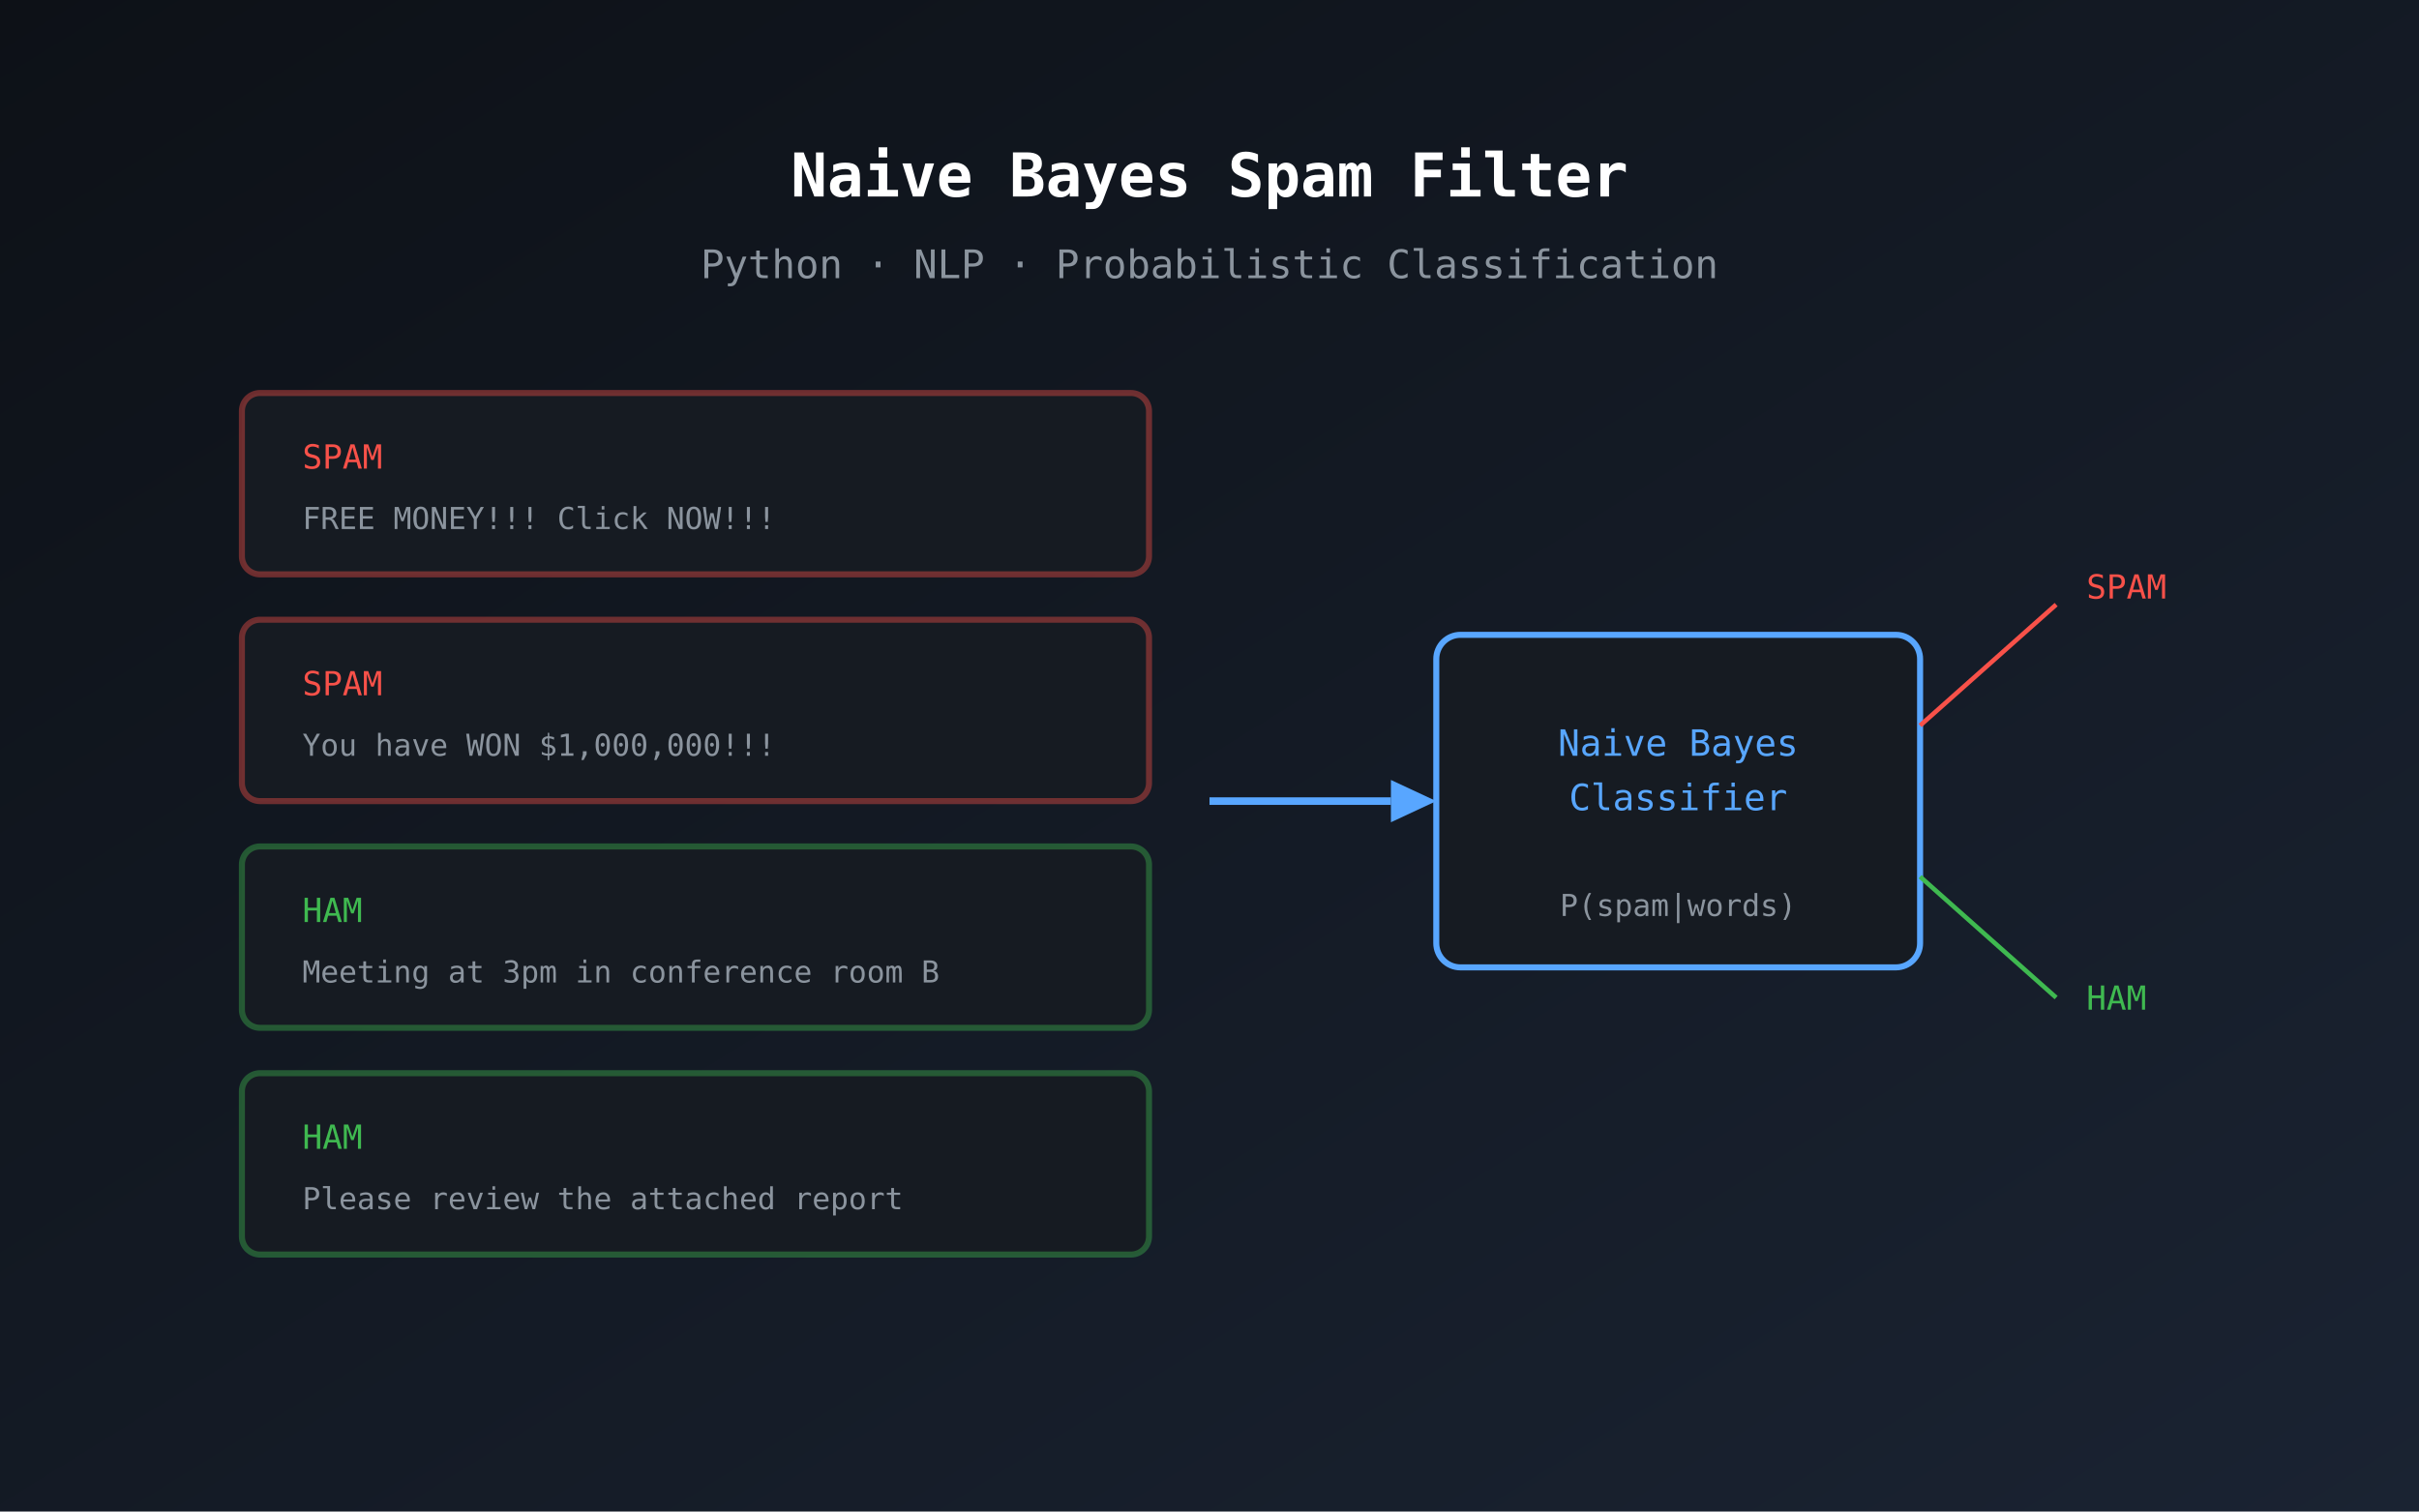
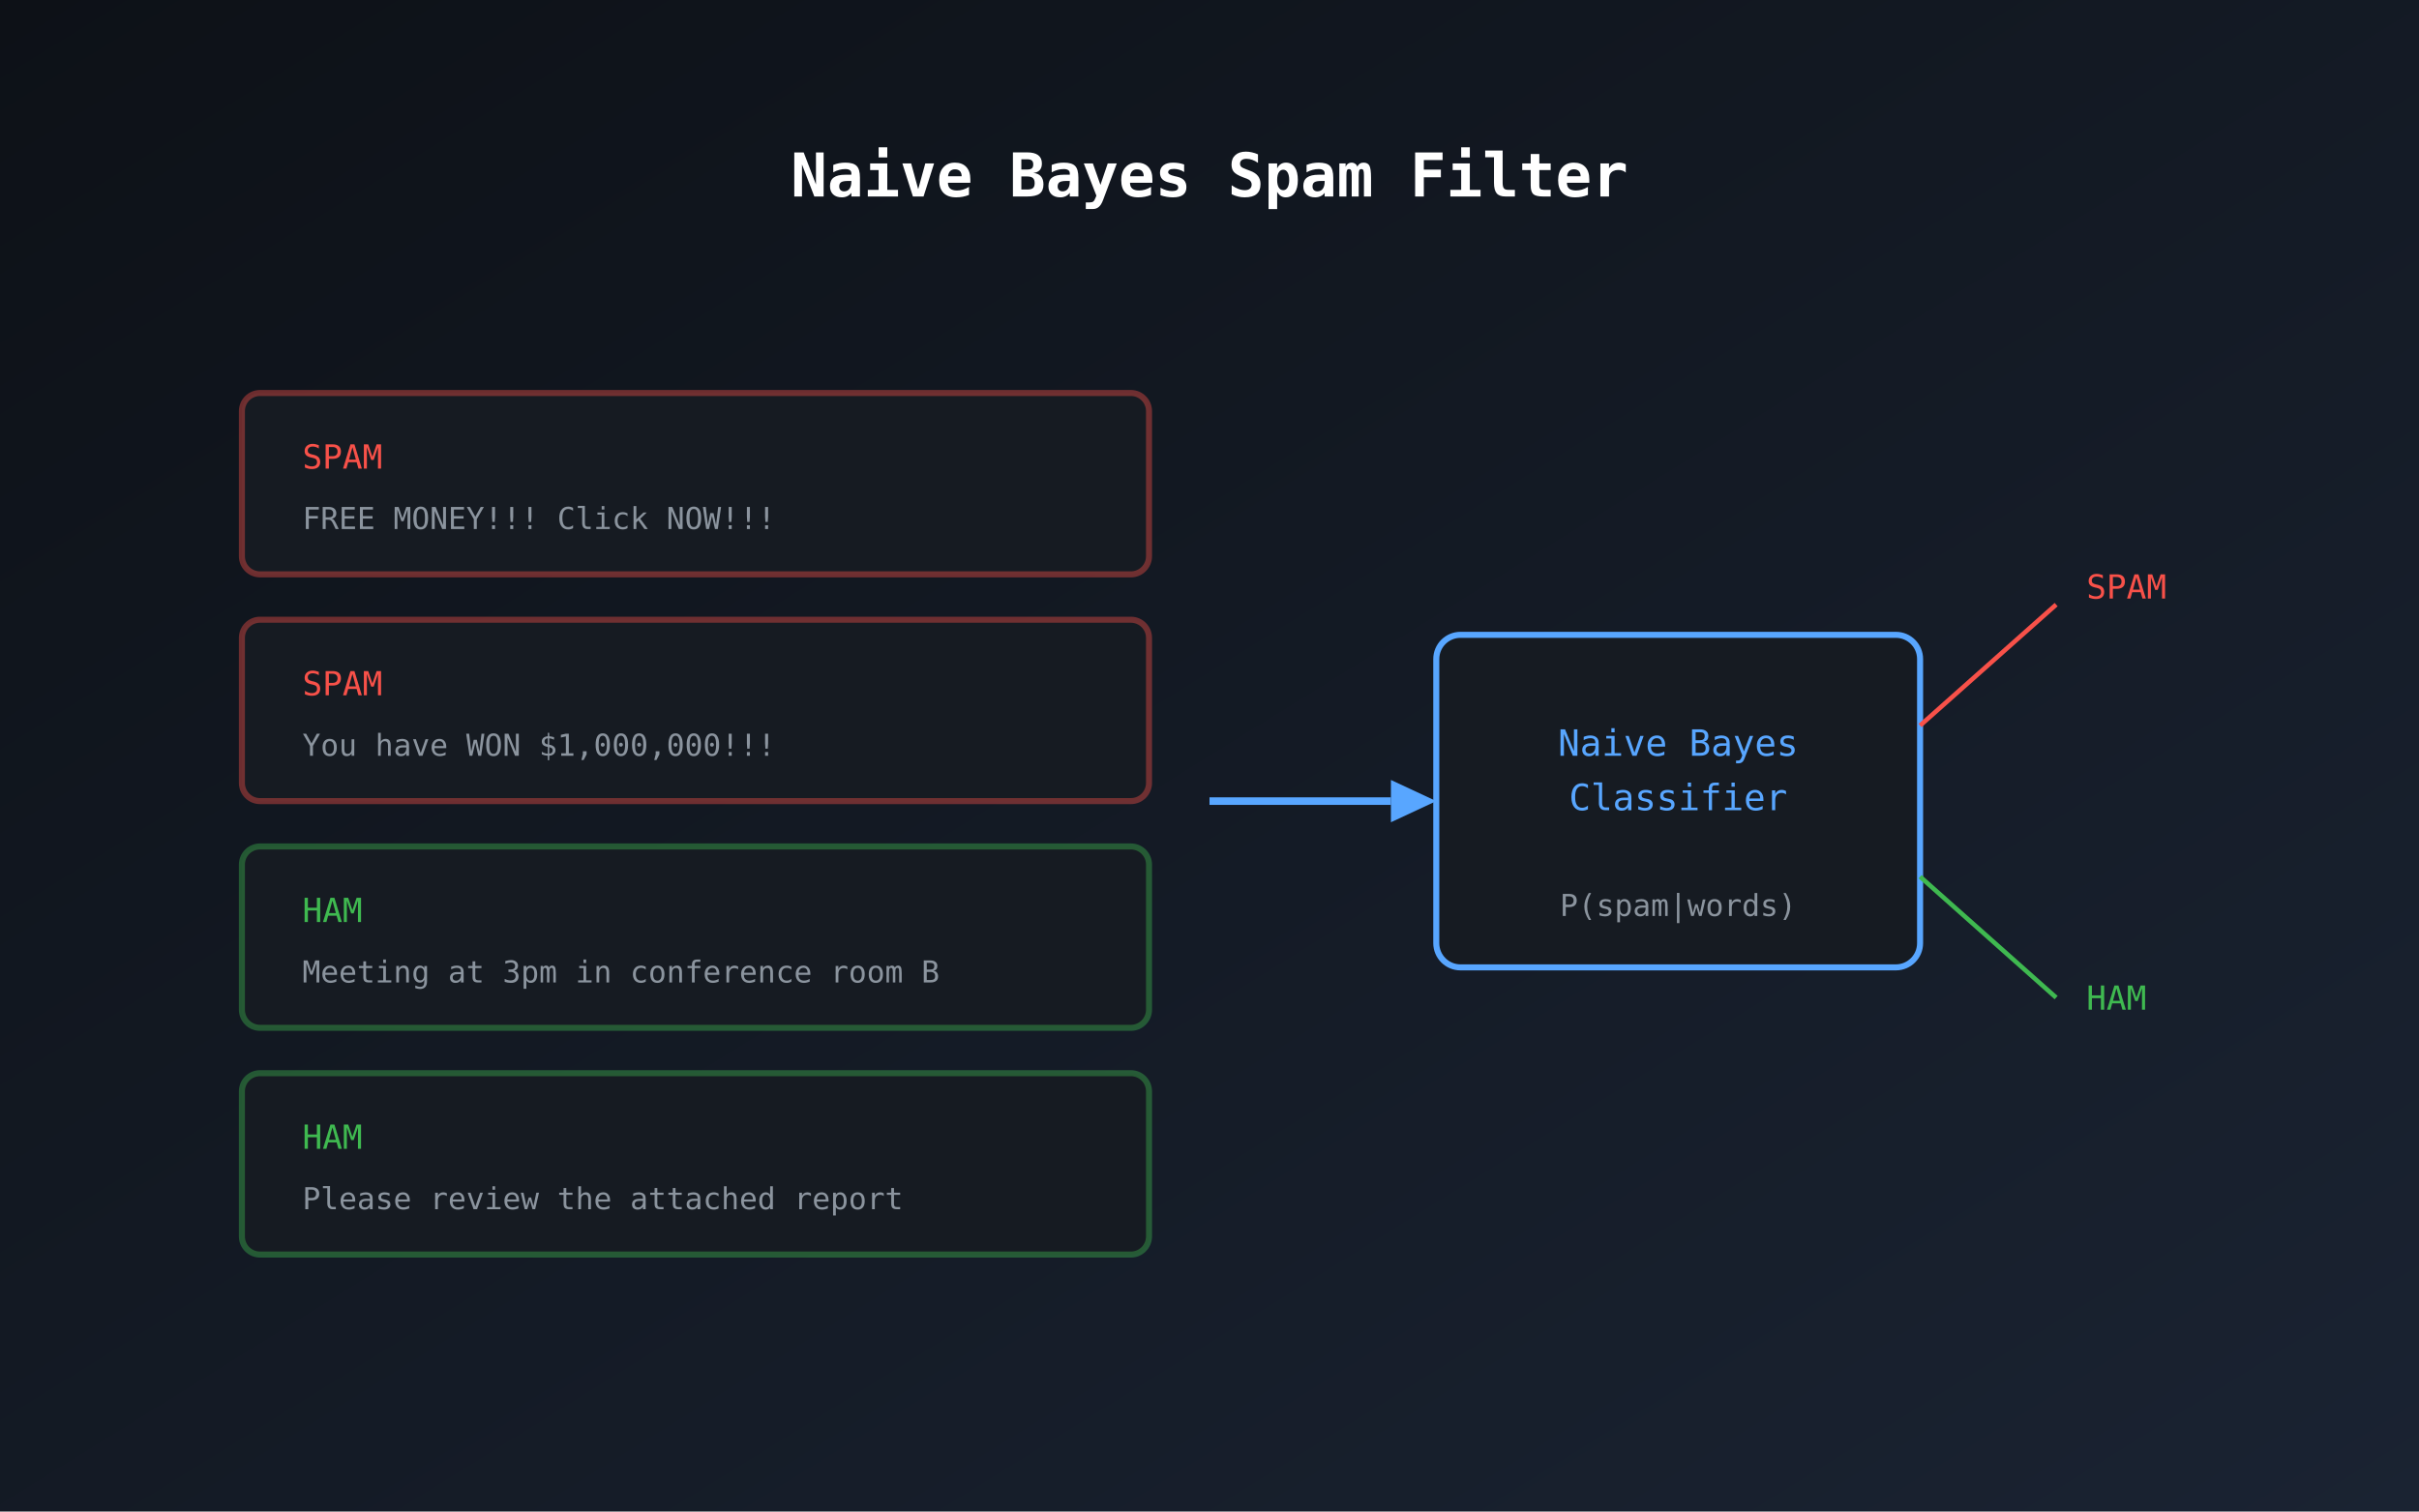
<svg xmlns="http://www.w3.org/2000/svg" viewBox="0 0 800 500" width="800" height="500">
  <defs>
    <linearGradient id="bg" x1="0%" y1="0%" x2="100%" y2="100%">
      <stop offset="0%" style="stop-color:#0d1117" />
      <stop offset="100%" style="stop-color:#1a2332" />
    </linearGradient>
  </defs>
  <rect width="800" height="500" fill="url(#bg)" />
  <rect x="80" y="130" width="300" height="60" rx="6" fill="#161b22" stroke="#f8514966" stroke-width="2" />
  <text x="100" y="155" fill="#f85149" font-family="monospace" font-size="11">SPAM</text>
  <text x="100" y="175" fill="#8b949e" font-family="monospace" font-size="10">FREE MONEY!!! Click NOW!!!</text>
  <rect x="80" y="205" width="300" height="60" rx="6" fill="#161b22" stroke="#f8514966" stroke-width="2" />
  <text x="100" y="230" fill="#f85149" font-family="monospace" font-size="11">SPAM</text>
  <text x="100" y="250" fill="#8b949e" font-family="monospace" font-size="10">You have WON $1,000,000!!!</text>
  <rect x="80" y="280" width="300" height="60" rx="6" fill="#161b22" stroke="#3fb95066" stroke-width="2" />
  <text x="100" y="305" fill="#3fb950" font-family="monospace" font-size="11">HAM</text>
  <text x="100" y="325" fill="#8b949e" font-family="monospace" font-size="10">Meeting at 3pm in conference room B</text>
  <rect x="80" y="355" width="300" height="60" rx="6" fill="#161b22" stroke="#3fb95066" stroke-width="2" />
  <text x="100" y="380" fill="#3fb950" font-family="monospace" font-size="11">HAM</text>
  <text x="100" y="400" fill="#8b949e" font-family="monospace" font-size="10">Please review the attached report</text>
  <line x1="400" y1="265" x2="460" y2="265" stroke="#58a6ff" stroke-width="2.5" />
  <polygon points="460,258 475,265 460,272" fill="#58a6ff" />
  <rect x="475" y="210" width="160" height="110" rx="8" fill="#161b22" stroke="#58a6ff" stroke-width="2" />
  <text x="555" y="250" text-anchor="middle" fill="#58a6ff" font-family="monospace" font-size="12">Naive Bayes</text>
  <text x="555" y="268" text-anchor="middle" fill="#58a6ff" font-family="monospace" font-size="12">Classifier</text>
  <text x="555" y="303" text-anchor="middle" fill="#8b949e" font-family="monospace" font-size="10">P(spam|words)</text>
  <line x1="635" y1="240" x2="680" y2="200" stroke="#f85149" stroke-width="1.5" />
  <text x="690" y="198" fill="#f85149" font-family="monospace" font-size="11">SPAM</text>
  <line x1="635" y1="290" x2="680" y2="330" stroke="#3fb950" stroke-width="1.5" />
  <text x="690" y="334" fill="#3fb950" font-family="monospace" font-size="11">HAM</text>
  <text x="400" y="65" text-anchor="middle" fill="#ffffff" font-family="monospace" font-size="20" font-weight="bold">Naive Bayes Spam Filter</text>
-   <text x="400" y="92" text-anchor="middle" fill="#8b949e" font-family="monospace" font-size="13">Python · NLP · Probabilistic Classification</text>
</svg>
